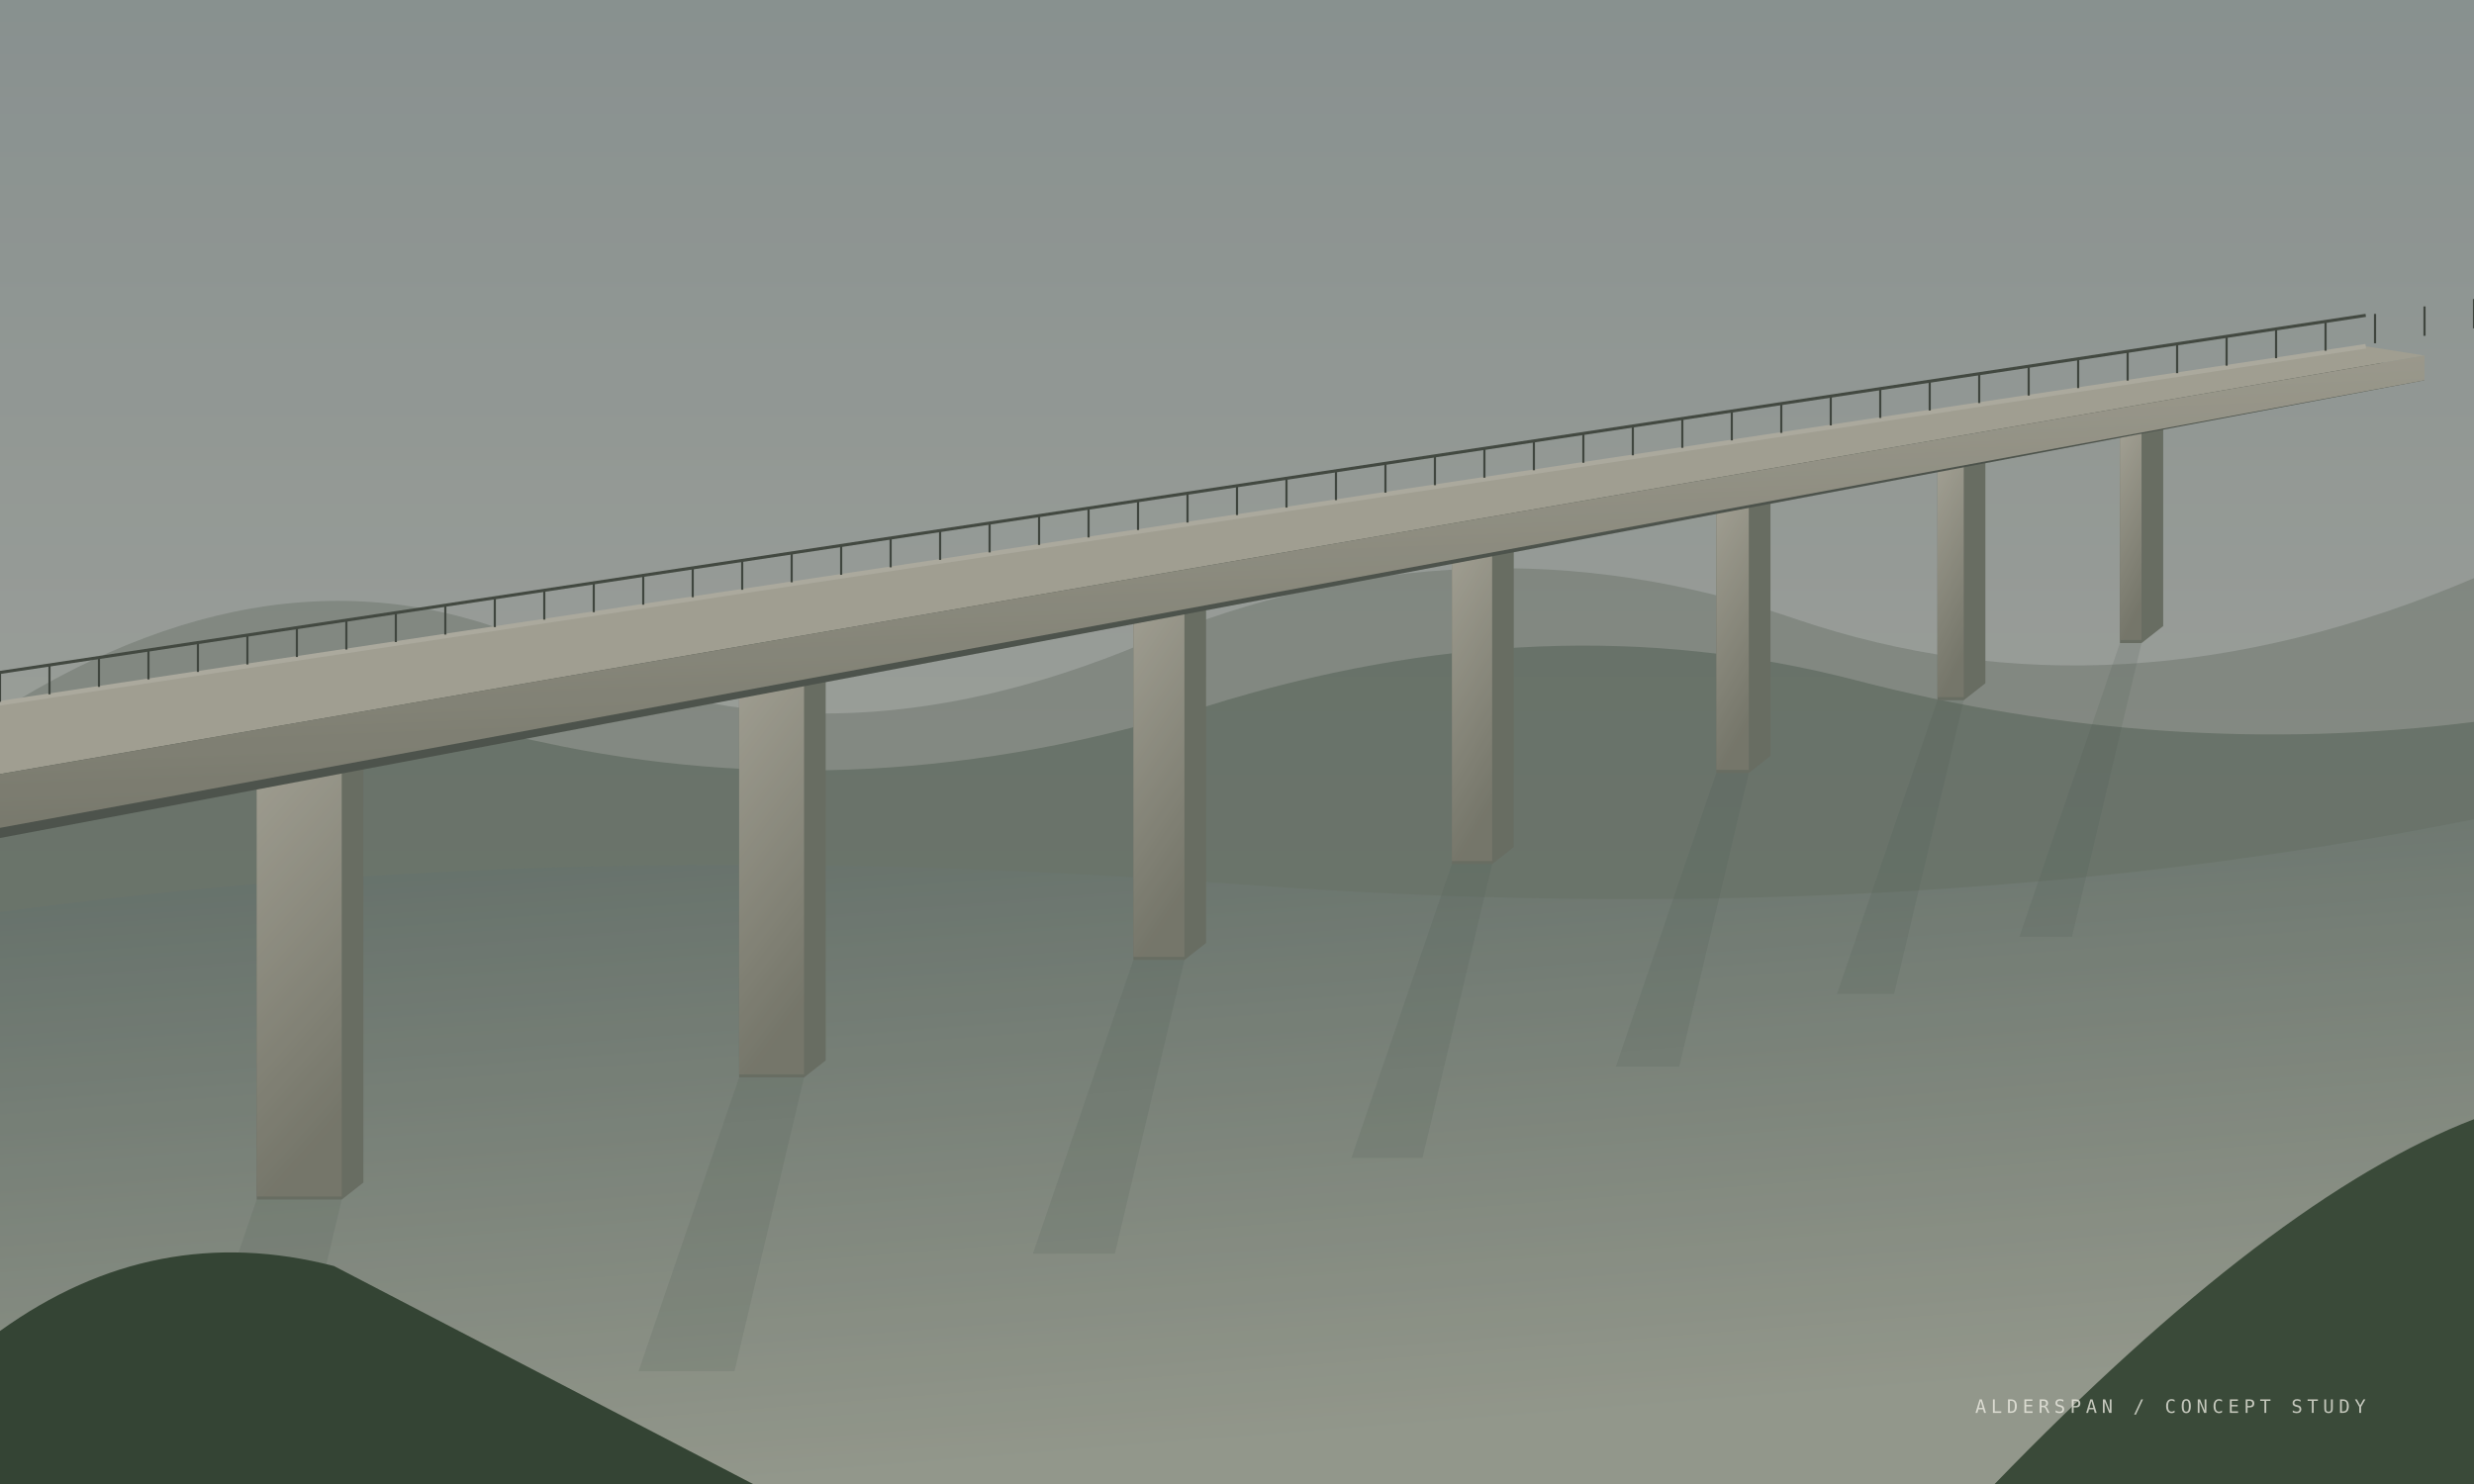
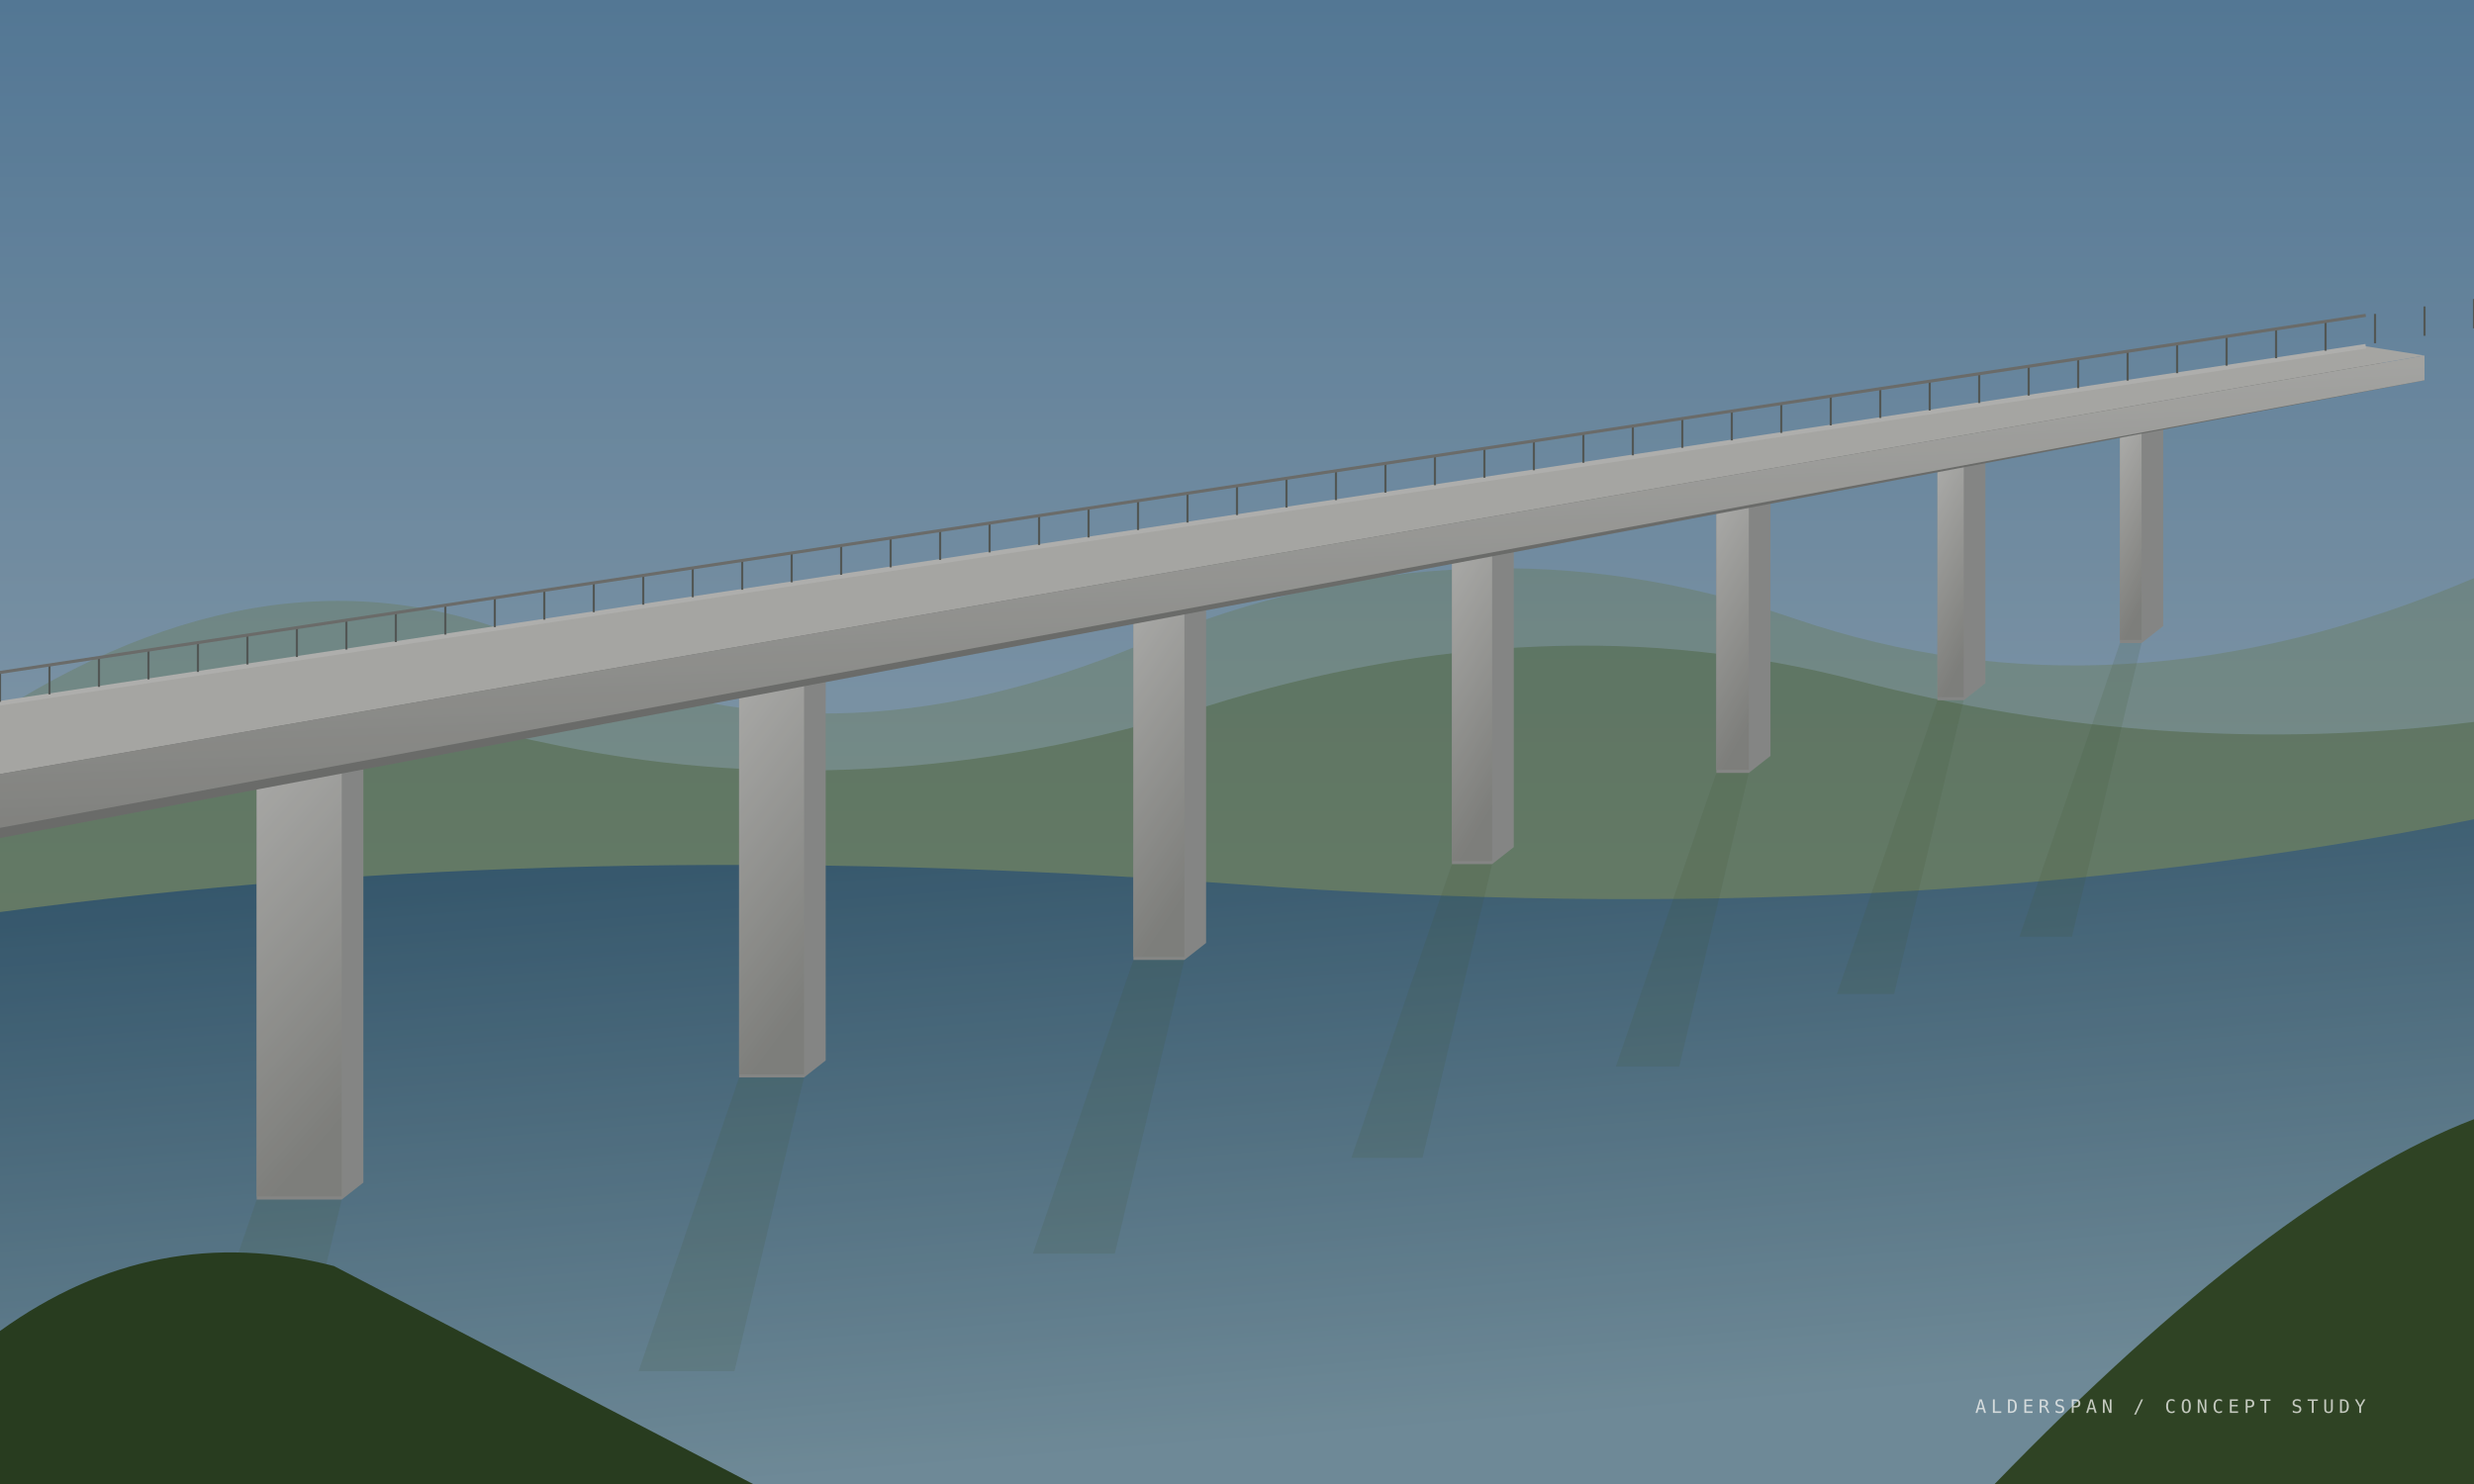
<svg xmlns="http://www.w3.org/2000/svg" viewBox="0 0 1600 960">
  <defs>
    <linearGradient id="sky" x2="0" y2="1">
-       <stop stop-color="#b6c1bf" />
-       <stop offset="1" stop-color="#e3e3d7" />
+       <stop stop-color="#6f9fc6" />
+       <stop offset="1" stop-color="#dae8f0" />
    </linearGradient>
    <linearGradient id="water" x2="0.3" y2="1">
-       <stop stop-color="#82928a" />
-       <stop offset="1" stop-color="#c3c9b9" />
+       <stop stop-color="#3d6b88" />
+       <stop offset="1" stop-color="#93b7c9" />
    </linearGradient>
    <linearGradient id="concrete" x2="0.2" y2="1">
-       <stop stop-color="#d9d6c5" />
-       <stop offset="1" stop-color="#9c9d8d" />
+       <stop stop-color="#e6e6e3" />
+       <stop offset="1" stop-color="#a7a8a4" />
    </linearGradient>
    <filter id="grain">
      <feTurbulence type="fractalNoise" baseFrequency=".65" numOctaves="3" stitchTiles="stitch" />
      <feColorMatrix type="saturate" values="0" />
      <feComponentTransfer>
        <feFuncA type="linear" slope=".12" />
      </feComponentTransfer>
      <feBlend in="SourceGraphic" mode="multiply" />
    </filter>
  </defs>
  <rect width="1600" height="960" fill="url(#sky)" />
-   <path d="M0 460Q190 340 360 422T740 416T1160 400T1600 374V660H0Z" fill="#778376" opacity=".35" />
-   <path d="M0 540Q140 434 350 480T780 457T1200 440T1600 467V740H0Z" fill="#617565" opacity=".45" />
+   <path d="M0 460Q190 340 360 422T740 416T1160 400T1600 374V660H0Z" fill="#86a06a" opacity=".35" />
+   <path d="M0 540Q140 434 350 480T780 457T1200 440T1600 467V740H0Z" fill="#62814d" opacity=".45" />
  <path d="M0 590Q370 540 800 572T1600 530V960H0Z" fill="url(#water)" />
-   <path d="M180 455h55v310l-14 11h-55V464Z" fill="#8b9183" />
+   <path d="M180 455h55v310l-14 11h-55V464Z" fill="#b0b2b0" />
  <path d="M166 464h55v310h-55Z" fill="url(#concrete)" />
-   <path d="M166 776h55l-45 190h-75Z" fill="#566b60" opacity=".14" />
-   <path d="M492 407h42v279l-14 11h-42V416Z" fill="#8b9183" />
+   <path d="M166 776h55l-45 190h-75Z" fill="#4f6b3c" opacity=".14" />
+   <path d="M492 407h42v279l-14 11h-42V416Z" fill="#b0b2b0" />
  <path d="M478 416h42v279h-42Z" fill="url(#concrete)" />
-   <path d="M478 697h42l-45 190h-62Z" fill="#566b60" opacity=".14" />
-   <path d="M747 365h33v245l-14 11h-33V374Z" fill="#8b9183" />
+   <path d="M478 697h42l-45 190h-62Z" fill="#4f6b3c" opacity=".14" />
+   <path d="M747 365h33v245l-14 11h-33V374Z" fill="#b0b2b0" />
  <path d="M733 374h33v245h-33Z" fill="url(#concrete)" />
-   <path d="M733 621h33l-45 190h-53Z" fill="#566b60" opacity=".14" />
-   <path d="M953 333h26v215l-14 11h-26V342Z" fill="#8b9183" />
+   <path d="M733 621h33l-45 190h-53Z" fill="#4f6b3c" opacity=".14" />
+   <path d="M953 333h26v215l-14 11h-26V342Z" fill="#b0b2b0" />
  <path d="M939 342h26v215h-26Z" fill="url(#concrete)" />
-   <path d="M939 559h26l-45 190h-46Z" fill="#566b60" opacity=".14" />
-   <path d="M1124 306h21v183l-14 11h-21V315Z" fill="#8b9183" />
+   <path d="M939 559h26l-45 190h-46Z" fill="#4f6b3c" opacity=".14" />
+   <path d="M1124 306h21v183l-14 11h-21V315Z" fill="#b0b2b0" />
  <path d="M1110 315h21v183h-21Z" fill="url(#concrete)" />
-   <path d="M1110 500h21l-45 190h-41Z" fill="#566b60" opacity=".14" />
-   <path d="M1267 285h17v157l-14 11h-17V294Z" fill="#8b9183" />
+   <path d="M1110 500h21l-45 190h-41Z" fill="#4f6b3c" opacity=".14" />
+   <path d="M1267 285h17v157l-14 11h-17V294Z" fill="#b0b2b0" />
  <path d="M1253 294h17v157h-17Z" fill="url(#concrete)" />
-   <path d="M1253 453h17l-45 190h-37Z" fill="#566b60" opacity=".14" />
-   <path d="M1385 267h14v138l-14 11h-14V276Z" fill="#8b9183" />
+   <path d="M1253 453h17l-45 190h-37Z" fill="#4f6b3c" opacity=".14" />
+   <path d="M1385 267h14v138l-14 11h-14V276Z" fill="#b0b2b0" />
  <path d="M1371 276h14v138h-14Z" fill="url(#concrete)" />
-   <path d="M1371 416h14l-45 190h-34Z" fill="#566b60" opacity=".14" />
-   <path d="M-100 484L1530 230l38 16L-100 561Z" fill="#676f65" />
-   <path d="M-100 470L1530 224l38 6L-100 518Z" fill="#d5d3c1" />
+   <path d="M1371 416h14l-45 190h-34Z" fill="#4f6b3c" opacity=".14" />
+   <path d="M-100 484L1530 230l38 16L-100 561Z" fill="#8d8f8c" />
+   <path d="M-100 470L1530 224l38 6L-100 518Z" fill="#dcdcd8" />
  <path d="M-100 518L1568 230v16L-100 554Z" fill="url(#concrete)" />
-   <path d="M-100 470L1530 224" stroke="#e4e1d2" stroke-width="3" />
-   <path d="M0 454.0v-19" stroke="#565e54" stroke-width="1.4" />
-   <path d="M32 449.168v-19" stroke="#565e54" stroke-width="1.4" />
-   <path d="M64 444.336v-19" stroke="#565e54" stroke-width="1.4" />
-   <path d="M96 439.504v-19" stroke="#565e54" stroke-width="1.4" />
-   <path d="M128 434.672v-19" stroke="#565e54" stroke-width="1.4" />
-   <path d="M160 429.84v-19" stroke="#565e54" stroke-width="1.4" />
-   <path d="M192 425.008v-19" stroke="#565e54" stroke-width="1.4" />
-   <path d="M224 420.176v-19" stroke="#565e54" stroke-width="1.4" />
-   <path d="M256 415.344v-19" stroke="#565e54" stroke-width="1.4" />
-   <path d="M288 410.512v-19" stroke="#565e54" stroke-width="1.4" />
-   <path d="M320 405.68v-19" stroke="#565e54" stroke-width="1.4" />
-   <path d="M352 400.848v-19" stroke="#565e54" stroke-width="1.4" />
-   <path d="M384 396.016v-19" stroke="#565e54" stroke-width="1.4" />
-   <path d="M416 391.184v-19" stroke="#565e54" stroke-width="1.4" />
-   <path d="M448 386.352v-19" stroke="#565e54" stroke-width="1.4" />
-   <path d="M480 381.52v-19" stroke="#565e54" stroke-width="1.4" />
-   <path d="M512 376.688v-19" stroke="#565e54" stroke-width="1.4" />
-   <path d="M544 371.856v-19" stroke="#565e54" stroke-width="1.4" />
-   <path d="M576 367.024v-19" stroke="#565e54" stroke-width="1.4" />
-   <path d="M608 362.192v-19" stroke="#565e54" stroke-width="1.4" />
-   <path d="M640 357.36v-19" stroke="#565e54" stroke-width="1.4" />
-   <path d="M672 352.528v-19" stroke="#565e54" stroke-width="1.4" />
-   <path d="M704 347.696v-19" stroke="#565e54" stroke-width="1.4" />
-   <path d="M736 342.864v-19" stroke="#565e54" stroke-width="1.4" />
-   <path d="M768 338.032v-19" stroke="#565e54" stroke-width="1.4" />
-   <path d="M800 333.2v-19" stroke="#565e54" stroke-width="1.4" />
-   <path d="M832 328.368v-19" stroke="#565e54" stroke-width="1.4" />
-   <path d="M864 323.536v-19" stroke="#565e54" stroke-width="1.4" />
-   <path d="M896 318.704v-19" stroke="#565e54" stroke-width="1.4" />
-   <path d="M928 313.872v-19" stroke="#565e54" stroke-width="1.4" />
-   <path d="M960 309.04v-19" stroke="#565e54" stroke-width="1.4" />
-   <path d="M992 304.208v-19" stroke="#565e54" stroke-width="1.4" />
-   <path d="M1024 299.376v-19" stroke="#565e54" stroke-width="1.4" />
-   <path d="M1056 294.544v-19" stroke="#565e54" stroke-width="1.4" />
-   <path d="M1088 289.712v-19" stroke="#565e54" stroke-width="1.4" />
-   <path d="M1120 284.88v-19" stroke="#565e54" stroke-width="1.4" />
-   <path d="M1152 280.048v-19" stroke="#565e54" stroke-width="1.4" />
-   <path d="M1184 275.216v-19" stroke="#565e54" stroke-width="1.4" />
-   <path d="M1216 270.384v-19" stroke="#565e54" stroke-width="1.4" />
-   <path d="M1248 265.552v-19" stroke="#565e54" stroke-width="1.4" />
-   <path d="M1280 260.72v-19" stroke="#565e54" stroke-width="1.4" />
-   <path d="M1312 255.888v-19" stroke="#565e54" stroke-width="1.4" />
-   <path d="M1344 251.056v-19" stroke="#565e54" stroke-width="1.4" />
-   <path d="M1376 246.224v-19" stroke="#565e54" stroke-width="1.4" />
-   <path d="M1408 241.392v-19" stroke="#565e54" stroke-width="1.4" />
-   <path d="M1440 236.56v-19" stroke="#565e54" stroke-width="1.4" />
-   <path d="M1472 231.728v-19" stroke="#565e54" stroke-width="1.4" />
-   <path d="M1504 226.896v-19" stroke="#565e54" stroke-width="1.4" />
-   <path d="M1536 222.064v-19" stroke="#565e54" stroke-width="1.4" />
-   <path d="M1568 217.232v-19" stroke="#565e54" stroke-width="1.4" />
-   <path d="M1600 212.4v-19" stroke="#565e54" stroke-width="1.4" />
-   <path d="M1632 207.568v-19" stroke="#565e54" stroke-width="1.4" />
-   <path d="M1664 202.736v-19" stroke="#565e54" stroke-width="1.4" />
-   <path d="M0 435L1530 204" stroke="#596257" stroke-width="2" />
-   <path d="M0 861Q100 789 216 819L487 960H0Z" fill="#465b45" />
-   <path d="M1290 960q180-186 310-236v236Z" fill="#4e634c" />
+   <path d="M-100 470L1530 224" stroke="#e8e8e5" stroke-width="3" />
+   <path d="M0 454.0v-19" stroke="#6e7472" stroke-width="1.4" />
+   <path d="M32 449.168v-19" stroke="#6e7472" stroke-width="1.4" />
+   <path d="M64 444.336v-19" stroke="#6e7472" stroke-width="1.4" />
+   <path d="M96 439.504v-19" stroke="#6e7472" stroke-width="1.4" />
+   <path d="M128 434.672v-19" stroke="#6e7472" stroke-width="1.4" />
+   <path d="M160 429.84v-19" stroke="#6e7472" stroke-width="1.4" />
+   <path d="M192 425.008v-19" stroke="#6e7472" stroke-width="1.4" />
+   <path d="M224 420.176v-19" stroke="#6e7472" stroke-width="1.4" />
+   <path d="M256 415.344v-19" stroke="#6e7472" stroke-width="1.4" />
+   <path d="M288 410.512v-19" stroke="#6e7472" stroke-width="1.4" />
+   <path d="M320 405.68v-19" stroke="#6e7472" stroke-width="1.4" />
+   <path d="M352 400.848v-19" stroke="#6e7472" stroke-width="1.4" />
+   <path d="M384 396.016v-19" stroke="#6e7472" stroke-width="1.4" />
+   <path d="M416 391.184v-19" stroke="#6e7472" stroke-width="1.4" />
+   <path d="M448 386.352v-19" stroke="#6e7472" stroke-width="1.4" />
+   <path d="M480 381.52v-19" stroke="#6e7472" stroke-width="1.4" />
+   <path d="M512 376.688v-19" stroke="#6e7472" stroke-width="1.4" />
+   <path d="M544 371.856v-19" stroke="#6e7472" stroke-width="1.4" />
+   <path d="M576 367.024v-19" stroke="#6e7472" stroke-width="1.4" />
+   <path d="M608 362.192v-19" stroke="#6e7472" stroke-width="1.4" />
+   <path d="M640 357.36v-19" stroke="#6e7472" stroke-width="1.4" />
+   <path d="M672 352.528v-19" stroke="#6e7472" stroke-width="1.4" />
+   <path d="M704 347.696v-19" stroke="#6e7472" stroke-width="1.4" />
+   <path d="M736 342.864v-19" stroke="#6e7472" stroke-width="1.4" />
+   <path d="M768 338.032v-19" stroke="#6e7472" stroke-width="1.4" />
+   <path d="M800 333.2v-19" stroke="#6e7472" stroke-width="1.4" />
+   <path d="M832 328.368v-19" stroke="#6e7472" stroke-width="1.4" />
+   <path d="M864 323.536v-19" stroke="#6e7472" stroke-width="1.4" />
+   <path d="M896 318.704v-19" stroke="#6e7472" stroke-width="1.4" />
+   <path d="M928 313.872v-19" stroke="#6e7472" stroke-width="1.4" />
+   <path d="M960 309.04v-19" stroke="#6e7472" stroke-width="1.4" />
+   <path d="M992 304.208v-19" stroke="#6e7472" stroke-width="1.4" />
+   <path d="M1024 299.376v-19" stroke="#6e7472" stroke-width="1.4" />
+   <path d="M1056 294.544v-19" stroke="#6e7472" stroke-width="1.4" />
+   <path d="M1088 289.712v-19" stroke="#6e7472" stroke-width="1.4" />
+   <path d="M1120 284.88v-19" stroke="#6e7472" stroke-width="1.4" />
+   <path d="M1152 280.048v-19" stroke="#6e7472" stroke-width="1.4" />
+   <path d="M1184 275.216v-19" stroke="#6e7472" stroke-width="1.4" />
+   <path d="M1216 270.384v-19" stroke="#6e7472" stroke-width="1.4" />
+   <path d="M1248 265.552v-19" stroke="#6e7472" stroke-width="1.4" />
+   <path d="M1280 260.72v-19" stroke="#6e7472" stroke-width="1.4" />
+   <path d="M1312 255.888v-19" stroke="#6e7472" stroke-width="1.4" />
+   <path d="M1344 251.056v-19" stroke="#6e7472" stroke-width="1.4" />
+   <path d="M1376 246.224v-19" stroke="#6e7472" stroke-width="1.4" />
+   <path d="M1408 241.392v-19" stroke="#6e7472" stroke-width="1.4" />
+   <path d="M1440 236.56v-19" stroke="#6e7472" stroke-width="1.4" />
+   <path d="M1472 231.728v-19" stroke="#6e7472" stroke-width="1.4" />
+   <path d="M1504 226.896v-19" stroke="#6e7472" stroke-width="1.4" />
+   <path d="M1536 222.064v-19" stroke="#6e7472" stroke-width="1.4" />
+   <path d="M1568 217.232v-19" stroke="#6e7472" stroke-width="1.4" />
+   <path d="M1600 212.4v-19" stroke="#6e7472" stroke-width="1.4" />
+   <path d="M1632 207.568v-19" stroke="#6e7472" stroke-width="1.4" />
+   <path d="M1664 202.736v-19" stroke="#6e7472" stroke-width="1.4" />
+   <path d="M0 435L1530 204" stroke="#8d8f8c" stroke-width="2" />
+   <path d="M0 861Q100 789 216 819L487 960H0Z" fill="#36502a" />
+   <path d="M1290 960q180-186 310-236v236Z" fill="#3f5a30" />
  <rect width="1600" height="960" opacity=".25" filter="url(#grain)" />
-   <text x="1530" y="914" text-anchor="end" fill="#f1f0e7" opacity=".75" font-size="12" font-family="monospace" letter-spacing="3">ALDERSPAN / CONCEPT STUDY</text>
+   <text x="1530" y="914" text-anchor="end" fill="#f5f5f2" opacity=".75" font-size="12" font-family="monospace" letter-spacing="3">ALDERSPAN / CONCEPT STUDY</text>
</svg>
